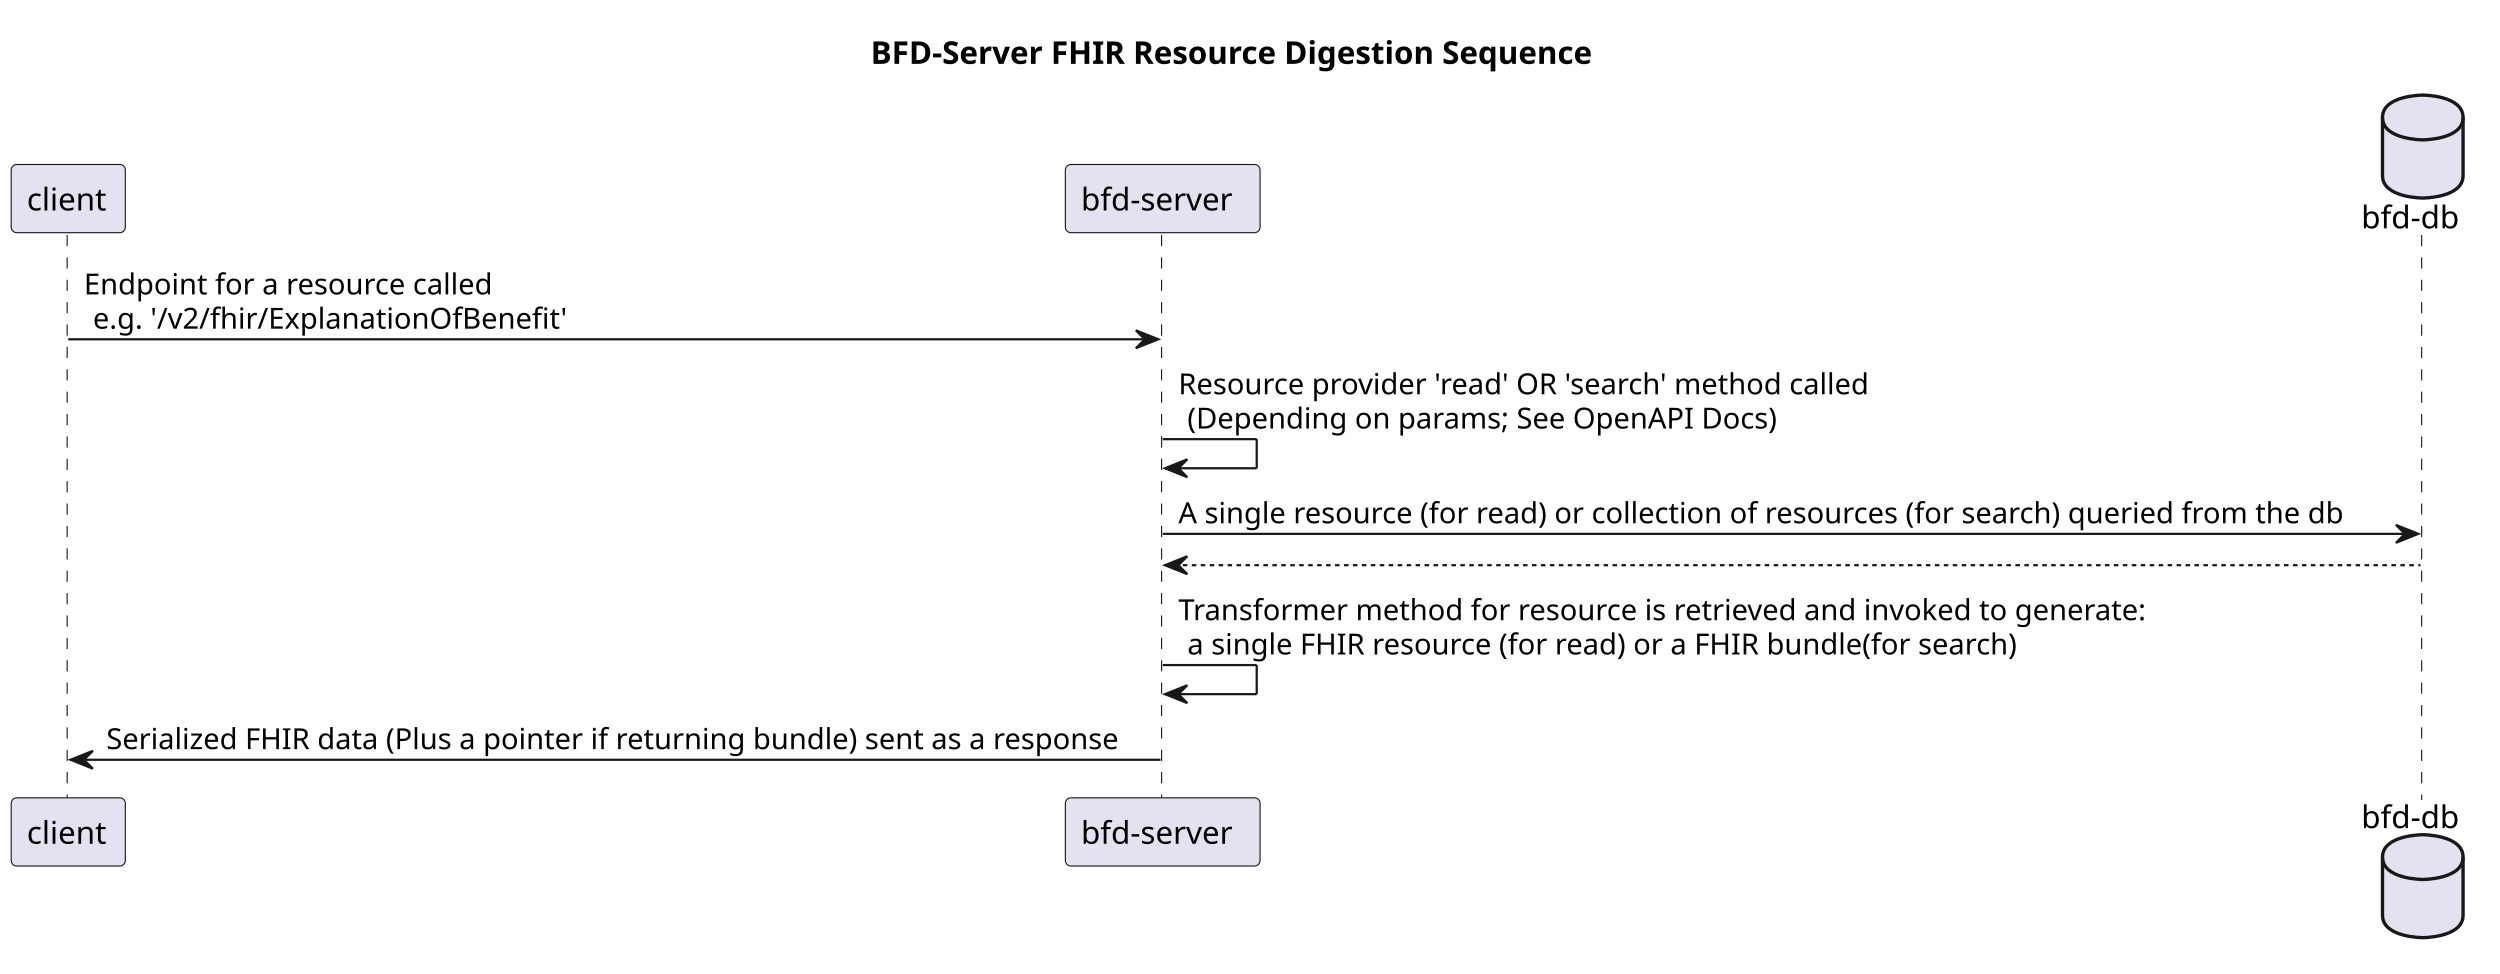
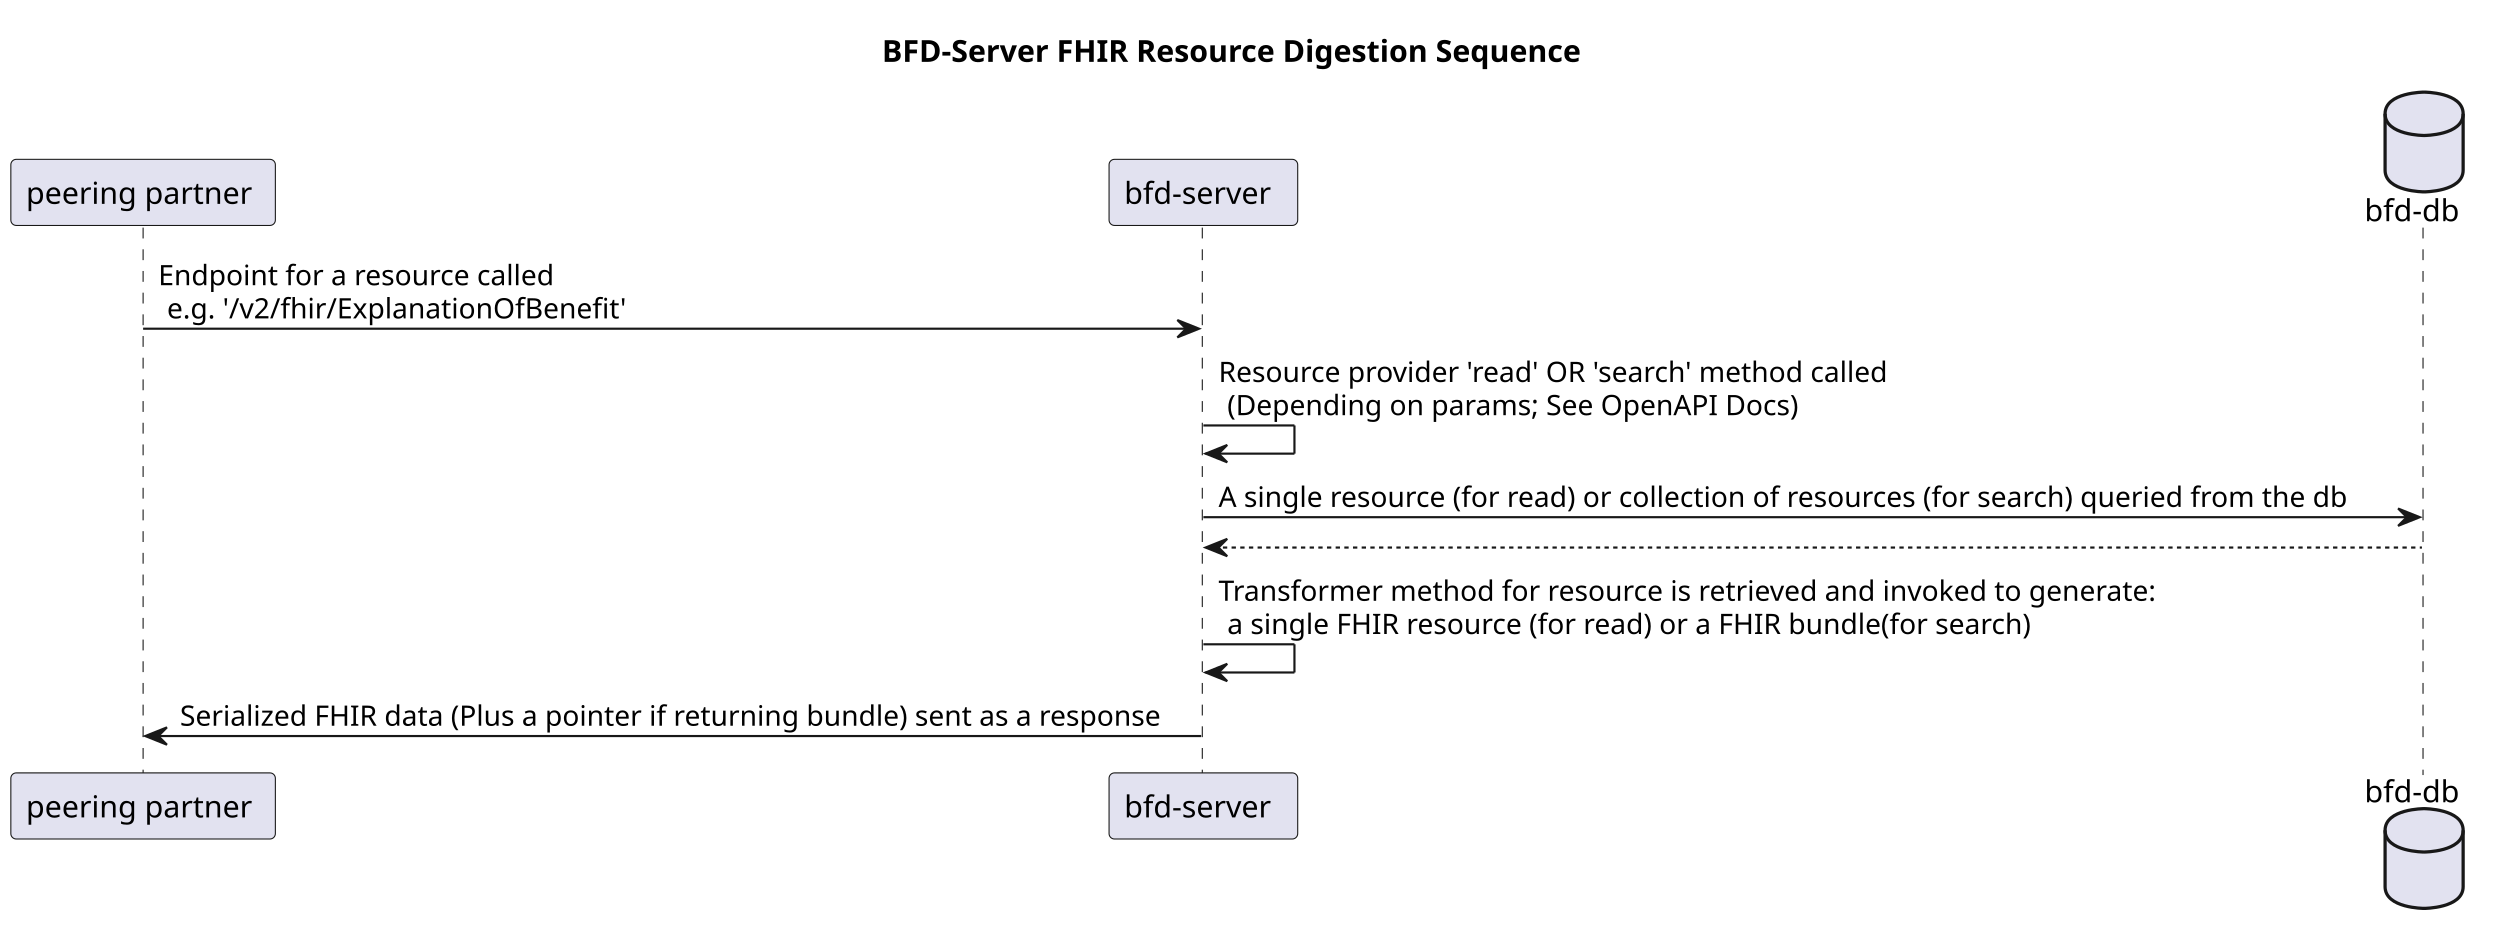
- <svg xmlns="http://www.w3.org/2000/svg" contentStyleType="text/css" height="435px" preserveAspectRatio="none" style="width:1117px;height:435px;background:#FFFFFF;" version="1.1" viewBox="0 0 1117 435" width="1117px" zoomAndPan="magnify">
+ <svg xmlns="http://www.w3.org/2000/svg" contentStyleType="text/css" height="435px" preserveAspectRatio="none" style="width:1153px;height:435px;background:#FFFFFF;" version="1.1" viewBox="0 0 1153 435" width="1153px" zoomAndPan="magnify">
  <defs />
  <g>
-     <rect fill="none" height="26.488" id="_title" style="stroke:none;stroke-width:1.0;" width="346" x="384" y="10" />
-     <text fill="#000000" font-family="sans-serif" font-size="14" font-weight="bold" lengthAdjust="spacing" textLength="336" x="389" y="28.535">BFD-Server FHIR Resource Digestion Sequence</text>
-     <line style="stroke:#181818;stroke-width:0.5;stroke-dasharray:5.0,5.0;" x1="30" x2="30" y1="104.977" y2="357.461" />
-     <line style="stroke:#181818;stroke-width:0.5;stroke-dasharray:5.0,5.0;" x1="519" x2="519" y1="104.977" y2="357.461" />
-     <line style="stroke:#181818;stroke-width:0.5;stroke-dasharray:5.0,5.0;" x1="1082" x2="1082" y1="104.977" y2="357.461" />
-     <rect fill="#E2E2F0" height="30.488" rx="2.5" ry="2.5" style="stroke:#181818;stroke-width:0.5;" width="51" x="5" y="73.488" />
-     <text fill="#000000" font-family="sans-serif" font-size="14" lengthAdjust="spacing" textLength="37" x="12" y="94.023">client</text>
-     <rect fill="#E2E2F0" height="30.488" rx="2.5" ry="2.5" style="stroke:#181818;stroke-width:0.5;" width="51" x="5" y="356.461" />
-     <text fill="#000000" font-family="sans-serif" font-size="14" lengthAdjust="spacing" textLength="37" x="12" y="376.996">client</text>
-     <rect fill="#E2E2F0" height="30.488" rx="2.5" ry="2.5" style="stroke:#181818;stroke-width:0.5;" width="87" x="476" y="73.488" />
-     <text fill="#000000" font-family="sans-serif" font-size="14" lengthAdjust="spacing" textLength="73" x="483" y="94.023">bfd-server</text>
-     <rect fill="#E2E2F0" height="30.488" rx="2.5" ry="2.5" style="stroke:#181818;stroke-width:0.5;" width="87" x="476" y="356.461" />
-     <text fill="#000000" font-family="sans-serif" font-size="14" lengthAdjust="spacing" textLength="73" x="483" y="376.996">bfd-server</text>
-     <text fill="#000000" font-family="sans-serif" font-size="14" lengthAdjust="spacing" textLength="49" x="1055" y="102.023">bfd-db</text>
-     <path d="M1064.5,52.488 C1064.5,42.488 1082.5,42.488 1082.5,42.488 C1082.5,42.488 1100.5,42.488 1100.5,52.488 L1100.5,78.488 C1100.5,88.488 1082.5,88.488 1082.5,88.488 C1082.5,88.488 1064.5,88.488 1064.5,78.488 L1064.5,52.488 " fill="#E2E2F0" style="stroke:#181818;stroke-width:1.5;" />
-     <path d="M1064.5,52.488 C1064.5,62.488 1082.5,62.488 1082.5,62.488 C1082.5,62.488 1100.5,62.488 1100.5,52.488 " fill="none" style="stroke:#181818;stroke-width:1.5;" />
-     <text fill="#000000" font-family="sans-serif" font-size="14" lengthAdjust="spacing" textLength="49" x="1055" y="369.996">bfd-db</text>
-     <path d="M1064.5,382.949 C1064.5,372.949 1082.5,372.949 1082.5,372.949 C1082.5,372.949 1100.5,372.949 1100.5,382.949 L1100.5,408.949 C1100.5,418.949 1082.5,418.949 1082.5,418.949 C1082.5,418.949 1064.5,418.949 1064.5,408.949 L1064.5,382.949 " fill="#E2E2F0" style="stroke:#181818;stroke-width:1.5;" />
-     <path d="M1064.5,382.949 C1064.5,392.949 1082.5,392.949 1082.5,392.949 C1082.5,392.949 1100.5,392.949 1100.5,382.949 " fill="none" style="stroke:#181818;stroke-width:1.5;" />
-     <polygon fill="#181818" points="507.5,147.598,517.5,151.598,507.5,155.598,511.5,151.598" style="stroke:#181818;stroke-width:1.0;" />
-     <line style="stroke:#181818;stroke-width:1.0;" x1="30.5" x2="513.5" y1="151.598" y2="151.598" />
-     <text fill="#000000" font-family="sans-serif" font-size="13" lengthAdjust="spacing" textLength="188" x="37.5" y="131.545">Endpoint for a resource called</text>
-     <text fill="#000000" font-family="sans-serif" font-size="13" lengthAdjust="spacing" textLength="223" x="41.5" y="146.856">e.g. '/v2/fhir/ExplanationOfBenefit'</text>
-     <line style="stroke:#181818;stroke-width:1.0;" x1="519.5" x2="561.5" y1="196.219" y2="196.219" />
-     <line style="stroke:#181818;stroke-width:1.0;" x1="561.5" x2="561.5" y1="196.219" y2="209.219" />
-     <line style="stroke:#181818;stroke-width:1.0;" x1="520.5" x2="561.5" y1="209.219" y2="209.219" />
-     <polygon fill="#181818" points="530.5,205.219,520.5,209.219,530.5,213.219,526.5,209.219" style="stroke:#181818;stroke-width:1.0;" />
-     <text fill="#000000" font-family="sans-serif" font-size="13" lengthAdjust="spacing" textLength="316" x="526.5" y="176.166">Resource provider 'read' OR 'search' method called</text>
-     <text fill="#000000" font-family="sans-serif" font-size="13" lengthAdjust="spacing" textLength="268" x="530.5" y="191.477">(Depending on params; See OpenAPI Docs)</text>
-     <polygon fill="#181818" points="1070.5,234.529,1080.5,238.529,1070.5,242.529,1074.5,238.529" style="stroke:#181818;stroke-width:1.0;" />
-     <line style="stroke:#181818;stroke-width:1.0;" x1="519.5" x2="1076.5" y1="238.529" y2="238.529" />
-     <text fill="#000000" font-family="sans-serif" font-size="13" lengthAdjust="spacing" textLength="539" x="526.5" y="233.787">A single resource (for read) or collection of resources (for search) queried from the db</text>
-     <polygon fill="#181818" points="530.5,248.529,520.5,252.529,530.5,256.529,526.5,252.529" style="stroke:#181818;stroke-width:1.0;" />
-     <line style="stroke:#181818;stroke-width:1.0;stroke-dasharray:2.0,2.0;" x1="524.5" x2="1081.5" y1="252.529" y2="252.529" />
-     <line style="stroke:#181818;stroke-width:1.0;" x1="519.5" x2="561.5" y1="297.15" y2="297.15" />
-     <line style="stroke:#181818;stroke-width:1.0;" x1="561.5" x2="561.5" y1="297.15" y2="310.15" />
-     <line style="stroke:#181818;stroke-width:1.0;" x1="520.5" x2="561.5" y1="310.15" y2="310.15" />
-     <polygon fill="#181818" points="530.5,306.15,520.5,310.15,530.5,314.15,526.5,310.15" style="stroke:#181818;stroke-width:1.0;" />
-     <text fill="#000000" font-family="sans-serif" font-size="13" lengthAdjust="spacing" textLength="443" x="526.5" y="277.098">Transformer method for resource is retrieved and invoked to generate:</text>
-     <text fill="#000000" font-family="sans-serif" font-size="13" lengthAdjust="spacing" textLength="380" x="530.5" y="292.408">a single FHIR resource (for read) or a FHIR bundle(for search)</text>
-     <polygon fill="#181818" points="41.5,335.461,31.5,339.461,41.5,343.461,37.5,339.461" style="stroke:#181818;stroke-width:1.0;" />
-     <line style="stroke:#181818;stroke-width:1.0;" x1="35.5" x2="518.5" y1="339.461" y2="339.461" />
-     <text fill="#000000" font-family="sans-serif" font-size="13" lengthAdjust="spacing" textLength="465" x="47.5" y="334.719">Serialized FHIR data (Plus a pointer if returning bundle) sent as a response</text>
+     <text fill="#000000" font-family="sans-serif" font-size="14" font-weight="bold" lengthAdjust="spacing" textLength="336" x="406.75" y="28.535">BFD-Server FHIR Resource Digestion Sequence</text>
+     <line style="stroke:#181818;stroke-width:0.5;stroke-dasharray:5.0,5.0;" x1="66" x2="66" y1="104.977" y2="357.461" />
+     <line style="stroke:#181818;stroke-width:0.5;stroke-dasharray:5.0,5.0;" x1="554.5" x2="554.5" y1="104.977" y2="357.461" />
+     <line style="stroke:#181818;stroke-width:0.5;stroke-dasharray:5.0,5.0;" x1="1117.5" x2="1117.5" y1="104.977" y2="357.461" />
+     <rect fill="#E2E2F0" height="30.488" rx="2.5" ry="2.5" style="stroke:#181818;stroke-width:0.5;" width="122" x="5" y="73.488" />
+     <text fill="#000000" font-family="sans-serif" font-size="14" lengthAdjust="spacing" textLength="108" x="12" y="94.023">peering partner</text>
+     <rect fill="#E2E2F0" height="30.488" rx="2.5" ry="2.5" style="stroke:#181818;stroke-width:0.5;" width="122" x="5" y="356.461" />
+     <text fill="#000000" font-family="sans-serif" font-size="14" lengthAdjust="spacing" textLength="108" x="12" y="376.996">peering partner</text>
+     <rect fill="#E2E2F0" height="30.488" rx="2.5" ry="2.5" style="stroke:#181818;stroke-width:0.5;" width="87" x="511.5" y="73.488" />
+     <text fill="#000000" font-family="sans-serif" font-size="14" lengthAdjust="spacing" textLength="73" x="518.5" y="94.023">bfd-server</text>
+     <rect fill="#E2E2F0" height="30.488" rx="2.5" ry="2.5" style="stroke:#181818;stroke-width:0.5;" width="87" x="511.5" y="356.461" />
+     <text fill="#000000" font-family="sans-serif" font-size="14" lengthAdjust="spacing" textLength="73" x="518.5" y="376.996">bfd-server</text>
+     <text fill="#000000" font-family="sans-serif" font-size="14" lengthAdjust="spacing" textLength="49" x="1090.5" y="102.023">bfd-db</text>
+     <path d="M1100,52.488 C1100,42.488 1118,42.488 1118,42.488 C1118,42.488 1136,42.488 1136,52.488 L1136,78.488 C1136,88.488 1118,88.488 1118,88.488 C1118,88.488 1100,88.488 1100,78.488 L1100,52.488 " fill="#E2E2F0" style="stroke:#181818;stroke-width:1.5;" />
+     <path d="M1100,52.488 C1100,62.488 1118,62.488 1118,62.488 C1118,62.488 1136,62.488 1136,52.488 " fill="none" style="stroke:#181818;stroke-width:1.5;" />
+     <text fill="#000000" font-family="sans-serif" font-size="14" lengthAdjust="spacing" textLength="49" x="1090.5" y="369.996">bfd-db</text>
+     <path d="M1100,382.949 C1100,372.949 1118,372.949 1118,372.949 C1118,372.949 1136,372.949 1136,382.949 L1136,408.949 C1136,418.949 1118,418.949 1118,418.949 C1118,418.949 1100,418.949 1100,408.949 L1100,382.949 " fill="#E2E2F0" style="stroke:#181818;stroke-width:1.5;" />
+     <path d="M1100,382.949 C1100,392.949 1118,392.949 1118,392.949 C1118,392.949 1136,392.949 1136,382.949 " fill="none" style="stroke:#181818;stroke-width:1.5;" />
+     <polygon fill="#181818" points="543,147.598,553,151.598,543,155.598,547,151.598" style="stroke:#181818;stroke-width:1.0;" />
+     <line style="stroke:#181818;stroke-width:1.0;" x1="66" x2="549" y1="151.598" y2="151.598" />
+     <text fill="#000000" font-family="sans-serif" font-size="13" lengthAdjust="spacing" textLength="188" x="73" y="131.545">Endpoint for a resource called</text>
+     <text fill="#000000" font-family="sans-serif" font-size="13" lengthAdjust="spacing" textLength="223" x="77" y="146.856">e.g. '/v2/fhir/ExplanationOfBenefit'</text>
+     <line style="stroke:#181818;stroke-width:1.0;" x1="555" x2="597" y1="196.219" y2="196.219" />
+     <line style="stroke:#181818;stroke-width:1.0;" x1="597" x2="597" y1="196.219" y2="209.219" />
+     <line style="stroke:#181818;stroke-width:1.0;" x1="556" x2="597" y1="209.219" y2="209.219" />
+     <polygon fill="#181818" points="566,205.219,556,209.219,566,213.219,562,209.219" style="stroke:#181818;stroke-width:1.0;" />
+     <text fill="#000000" font-family="sans-serif" font-size="13" lengthAdjust="spacing" textLength="316" x="562" y="176.166">Resource provider 'read' OR 'search' method called</text>
+     <text fill="#000000" font-family="sans-serif" font-size="13" lengthAdjust="spacing" textLength="268" x="566" y="191.477">(Depending on params; See OpenAPI Docs)</text>
+     <polygon fill="#181818" points="1106,234.529,1116,238.529,1106,242.529,1110,238.529" style="stroke:#181818;stroke-width:1.0;" />
+     <line style="stroke:#181818;stroke-width:1.0;" x1="555" x2="1112" y1="238.529" y2="238.529" />
+     <text fill="#000000" font-family="sans-serif" font-size="13" lengthAdjust="spacing" textLength="539" x="562" y="233.787">A single resource (for read) or collection of resources (for search) queried from the db</text>
+     <polygon fill="#181818" points="566,248.529,556,252.529,566,256.529,562,252.529" style="stroke:#181818;stroke-width:1.0;" />
+     <line style="stroke:#181818;stroke-width:1.0;stroke-dasharray:2.0,2.0;" x1="560" x2="1117" y1="252.529" y2="252.529" />
+     <line style="stroke:#181818;stroke-width:1.0;" x1="555" x2="597" y1="297.15" y2="297.15" />
+     <line style="stroke:#181818;stroke-width:1.0;" x1="597" x2="597" y1="297.15" y2="310.15" />
+     <line style="stroke:#181818;stroke-width:1.0;" x1="556" x2="597" y1="310.15" y2="310.15" />
+     <polygon fill="#181818" points="566,306.15,556,310.15,566,314.15,562,310.15" style="stroke:#181818;stroke-width:1.0;" />
+     <text fill="#000000" font-family="sans-serif" font-size="13" lengthAdjust="spacing" textLength="443" x="562" y="277.098">Transformer method for resource is retrieved and invoked to generate:</text>
+     <text fill="#000000" font-family="sans-serif" font-size="13" lengthAdjust="spacing" textLength="380" x="566" y="292.408">a single FHIR resource (for read) or a FHIR bundle(for search)</text>
+     <polygon fill="#181818" points="77,335.461,67,339.461,77,343.461,73,339.461" style="stroke:#181818;stroke-width:1.0;" />
+     <line style="stroke:#181818;stroke-width:1.0;" x1="71" x2="554" y1="339.461" y2="339.461" />
+     <text fill="#000000" font-family="sans-serif" font-size="13" lengthAdjust="spacing" textLength="465" x="83" y="334.719">Serialized FHIR data (Plus a pointer if returning bundle) sent as a response</text>
  </g>
</svg>
